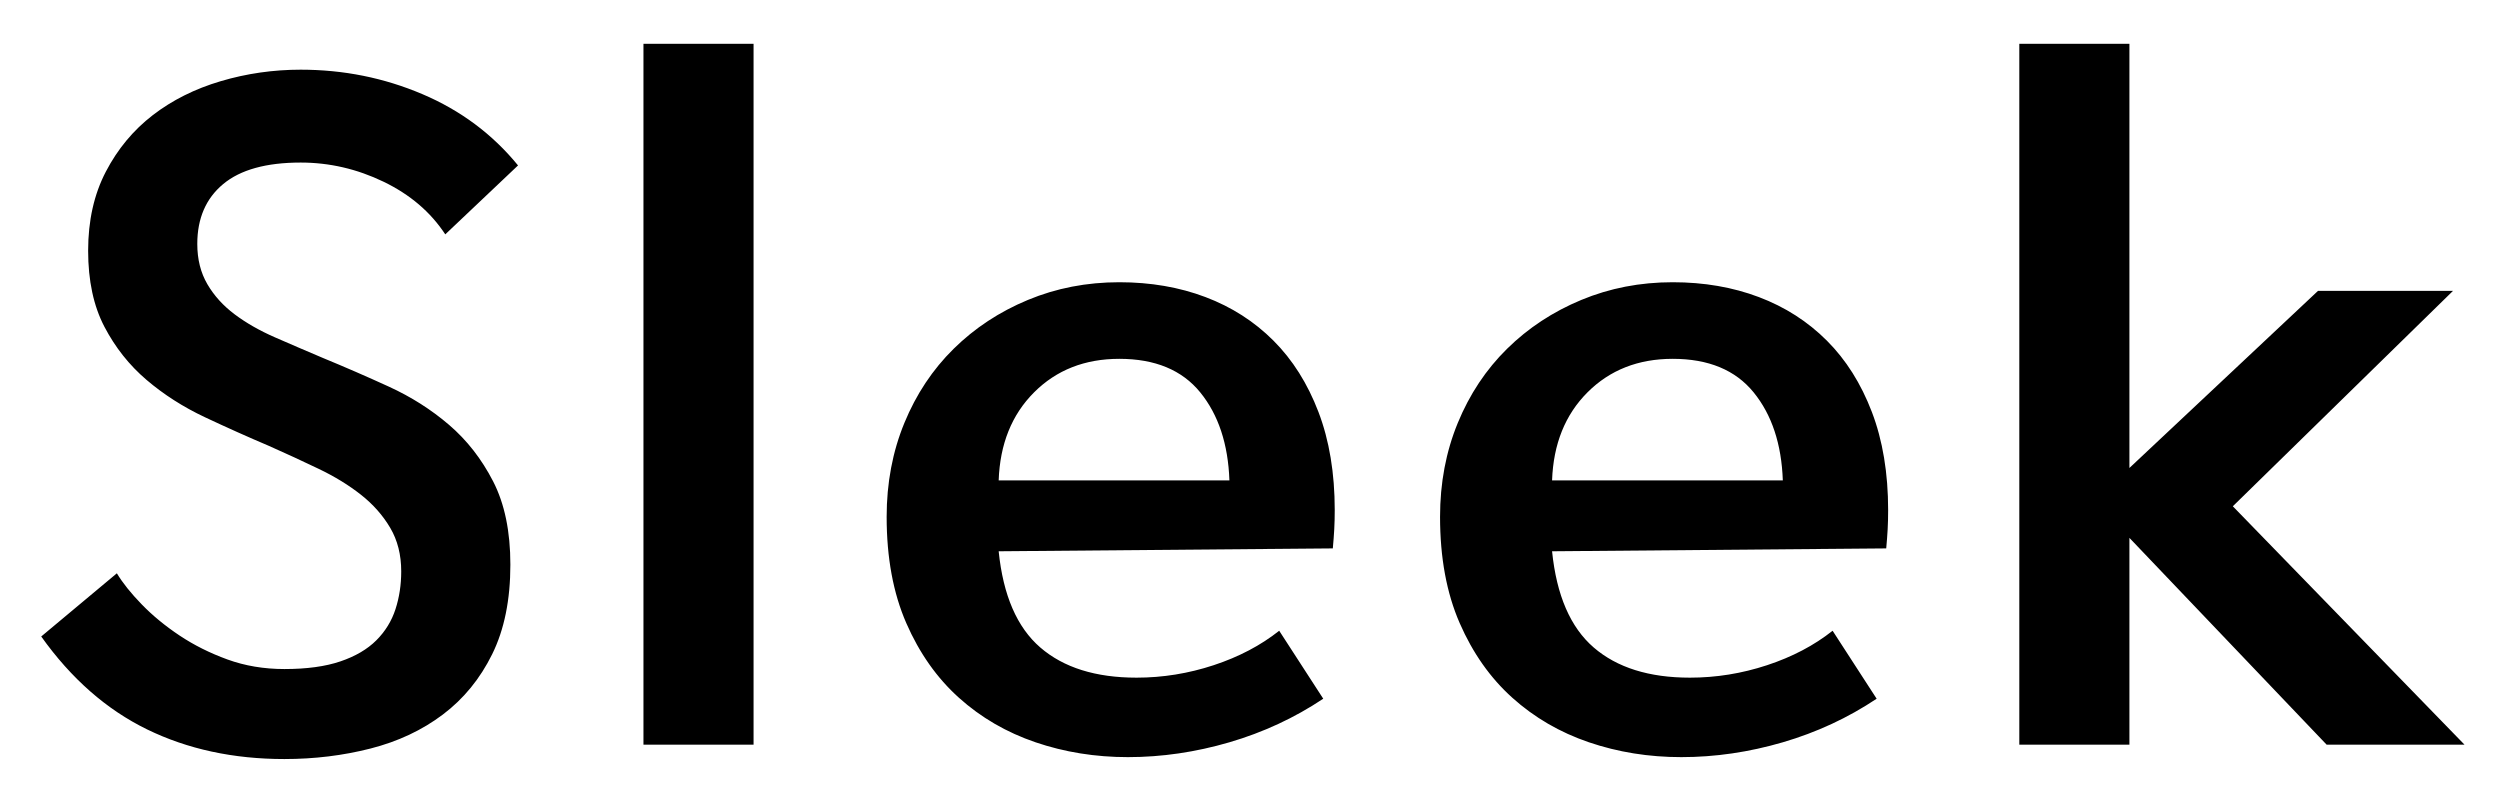
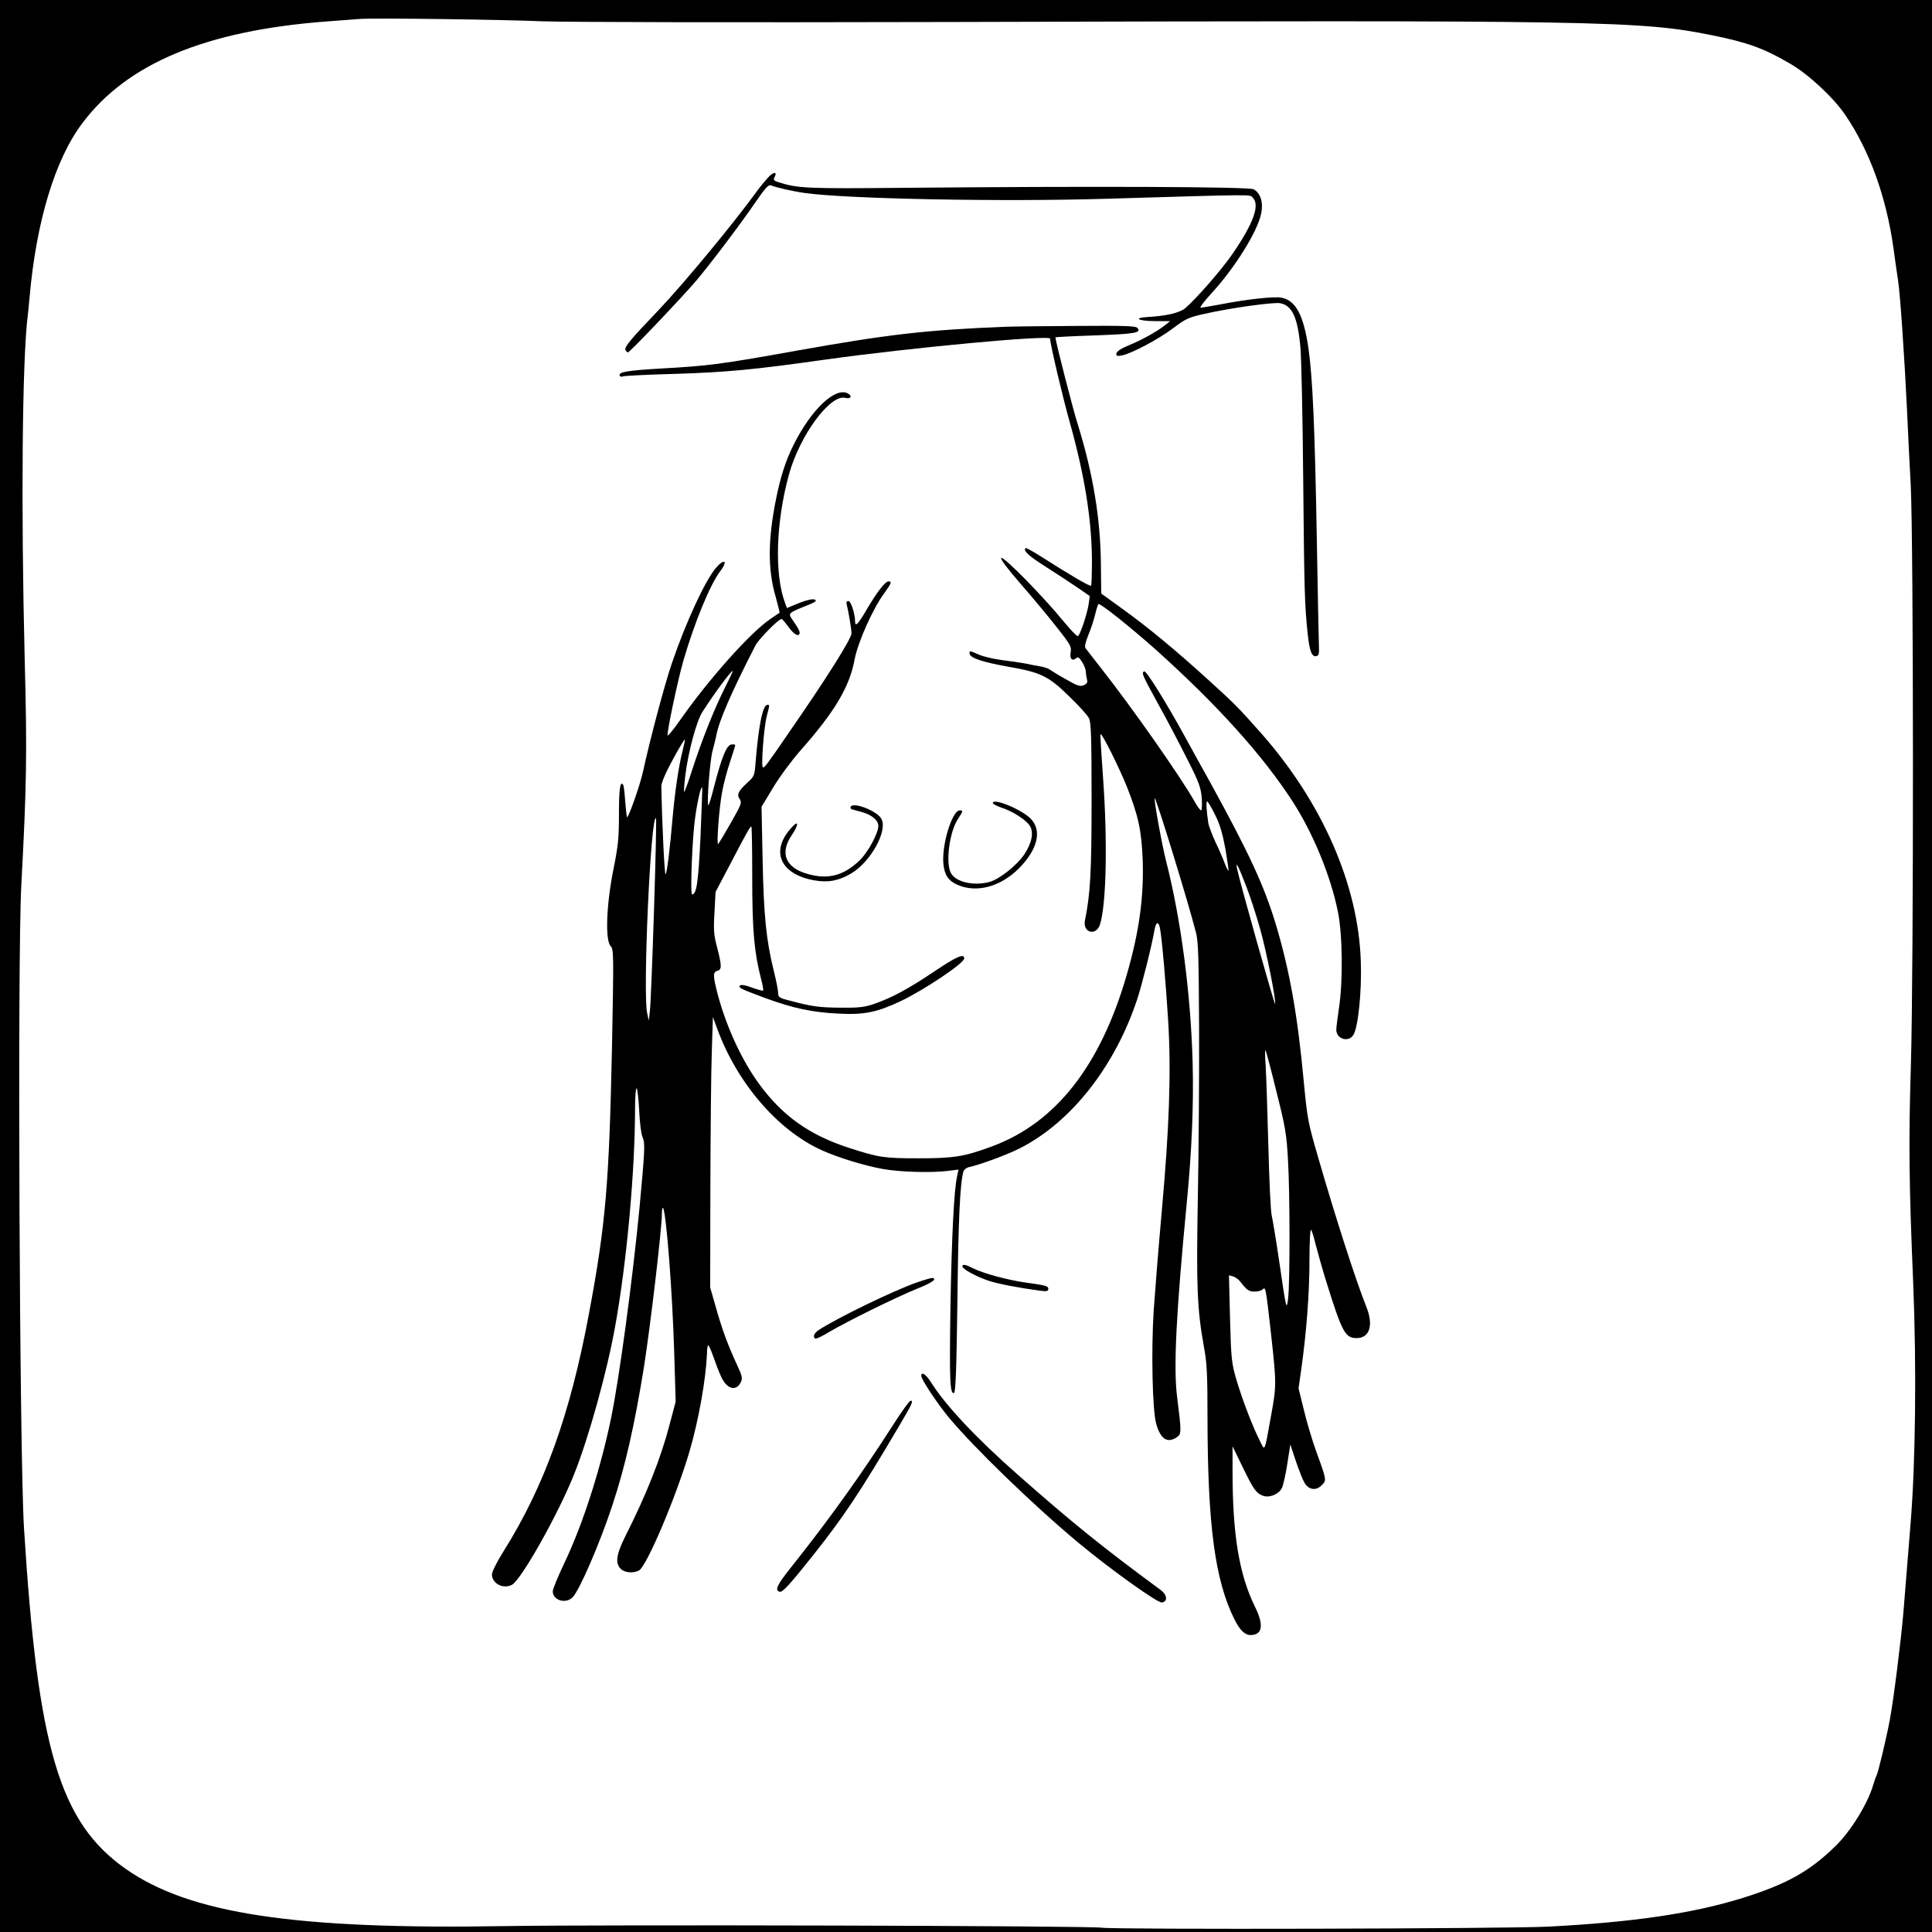
- <svg xmlns="http://www.w3.org/2000/svg" class="logo" viewBox="0 0 47 15" version="1.1">
-   <g id="logo" transform="translate(-113, -89)">
-     <path d="M114.657,93.712 C114.657,93.148 114.768,92.653 114.99,92.227 C115.212,91.801 115.506,91.447 115.872,91.165 C116.238,90.883 116.664,90.67 117.15,90.526 C117.636,90.382 118.137,90.31 118.653,90.31 C119.457,90.31 120.219,90.463 120.939,90.769 C121.659,91.075 122.259,91.522 122.739,92.11 L121.371,93.406 C121.095,92.986 120.708,92.656 120.21,92.416 C119.712,92.176 119.193,92.056 118.653,92.056 C118.005,92.056 117.519,92.191 117.195,92.461 C116.871,92.731 116.709,93.106 116.709,93.586 C116.709,93.874 116.772,94.126 116.898,94.342 C117.024,94.558 117.195,94.747 117.411,94.909 C117.627,95.071 117.879,95.215 118.167,95.341 C118.455,95.467 118.755,95.596 119.067,95.728 C119.475,95.896 119.889,96.076 120.309,96.268 C120.729,96.46 121.107,96.7 121.443,96.988 C121.779,97.276 122.055,97.63 122.271,98.05 C122.487,98.47 122.595,98.992 122.595,99.616 C122.595,100.276 122.481,100.837 122.253,101.299 C122.025,101.761 121.716,102.139 121.326,102.433 C120.936,102.727 120.483,102.94 119.967,103.072 C119.451,103.204 118.911,103.27 118.347,103.27 C117.387,103.27 116.526,103.084 115.764,102.712 C115.002,102.34 114.339,101.758 113.775,100.966 L115.197,99.778 C115.305,99.958 115.461,100.153 115.665,100.363 C115.869,100.573 116.106,100.768 116.376,100.948 C116.646,101.128 116.946,101.278 117.276,101.398 C117.606,101.518 117.963,101.578 118.347,101.578 C118.767,101.578 119.118,101.53 119.4,101.434 C119.682,101.338 119.907,101.206 120.075,101.038 C120.243,100.87 120.363,100.675 120.435,100.453 C120.507,100.231 120.543,99.994 120.543,99.742 C120.543,99.43 120.474,99.157 120.336,98.923 C120.198,98.689 120.015,98.482 119.787,98.302 C119.559,98.122 119.295,97.96 118.995,97.816 C118.695,97.672 118.383,97.528 118.059,97.384 C117.663,97.216 117.261,97.036 116.853,96.844 C116.445,96.652 116.079,96.418 115.755,96.142 C115.431,95.866 115.167,95.533 114.963,95.143 C114.759,94.753 114.657,94.276 114.657,93.712 Z M127.167,89.824 L127.167,103 L125.097,103 L125.097,89.824 L127.167,89.824 Z M131.775,99.364 C131.859,100.192 132.12,100.795 132.558,101.173 C132.996,101.551 133.599,101.74 134.367,101.74 C134.859,101.74 135.342,101.662 135.816,101.506 C136.29,101.35 136.701,101.134 137.049,100.858 L137.877,102.136 C137.337,102.496 136.749,102.769 136.113,102.955 C135.477,103.141 134.841,103.234 134.205,103.234 C133.593,103.234 133.014,103.141 132.468,102.955 C131.922,102.769 131.442,102.49 131.028,102.118 C130.614,101.746 130.284,101.278 130.038,100.714 C129.792,100.15 129.669,99.484 129.669,98.716 C129.669,98.08 129.78,97.492 130.002,96.952 C130.224,96.412 130.533,95.947 130.929,95.557 C131.325,95.167 131.79,94.861 132.324,94.639 C132.858,94.417 133.431,94.306 134.043,94.306 C134.631,94.306 135.171,94.399 135.663,94.585 C136.155,94.771 136.581,95.044 136.941,95.404 C137.301,95.764 137.583,96.211 137.787,96.745 C137.991,97.279 138.093,97.894 138.093,98.59 C138.093,98.722 138.09,98.842 138.084,98.95 C138.078,99.058 138.069,99.178 138.057,99.31 L131.775,99.364 Z M134.043,95.746 C133.395,95.746 132.861,95.956 132.441,96.376 C132.021,96.796 131.799,97.348 131.775,98.032 L136.113,98.032 C136.089,97.348 135.906,96.796 135.564,96.376 C135.222,95.956 134.715,95.746 134.043,95.746 Z M142.179,99.364 C142.263,100.192 142.524,100.795 142.962,101.173 C143.4,101.551 144.003,101.74 144.771,101.74 C145.263,101.74 145.746,101.662 146.22,101.506 C146.694,101.35 147.105,101.134 147.453,100.858 L148.281,102.136 C147.741,102.496 147.153,102.769 146.517,102.955 C145.881,103.141 145.245,103.234 144.609,103.234 C143.997,103.234 143.418,103.141 142.872,102.955 C142.326,102.769 141.846,102.49 141.432,102.118 C141.018,101.746 140.688,101.278 140.442,100.714 C140.196,100.15 140.073,99.484 140.073,98.716 C140.073,98.08 140.184,97.492 140.406,96.952 C140.628,96.412 140.937,95.947 141.333,95.557 C141.729,95.167 142.194,94.861 142.728,94.639 C143.262,94.417 143.835,94.306 144.447,94.306 C145.035,94.306 145.575,94.399 146.067,94.585 C146.559,94.771 146.985,95.044 147.345,95.404 C147.705,95.764 147.987,96.211 148.191,96.745 C148.395,97.279 148.497,97.894 148.497,98.59 C148.497,98.722 148.494,98.842 148.488,98.95 C148.482,99.058 148.473,99.178 148.461,99.31 L142.179,99.364 Z M144.447,95.746 C143.799,95.746 143.265,95.956 142.845,96.376 C142.425,96.796 142.203,97.348 142.179,98.032 L146.517,98.032 C146.493,97.348 146.31,96.796 145.968,96.376 C145.626,95.956 145.119,95.746 144.447,95.746 Z M153.033,89.824 L153.033,97.798 L156.579,94.468 L159.117,94.468 L154.977,98.518 L159.333,103 L156.741,103 L153.033,99.112 L153.033,103 L150.963,103 L150.963,89.824 L153.033,89.824 Z" id="Sleek" />
+ <svg xmlns="http://www.w3.org/2000/svg" version="1.0" width="1080pt" height="1080pt" viewBox="0 0 1080 1080" preserveAspectRatio="xMidYMid meet">
+   <g transform="translate(0,1080) scale(0.1,-0.1)" fill="#000000" stroke="none">
+     <path d="M0 5400 l0 -5400 5400 0 5400 0 0 5400 0 5400 -5400 0 -5400 0 0 -5400z m3030 5281 c128 -5 1040 -7 2260 -4 3672 10 3880 7 4280 -74 195 -39 293 -74 437 -159 105 -61 243 -190 310 -289 135 -200 228 -457 268 -745 8 -63 20 -142 25 -175 12 -75 36 -429 50 -720 5 -121 15 -312 21 -424 16 -312 17 -2707 1 -3246 -13 -423 -11 -652 13 -1220 19 -468 13 -1007 -15 -1345 -15 -182 -29 -358 -40 -495 -13 -154 -56 -497 -76 -600 -21 -111 -66 -298 -74 -310 -3 -5 -12 -30 -19 -54 -30 -103 -125 -258 -211 -341 -145 -142 -272 -212 -516 -289 -280 -87 -610 -136 -1089 -161 -230 -12 -2427 -17 -2495 -6 -64 11 -2793 18 -3333 9 -1179 -20 -1768 69 -2126 321 -368 260 -490 670 -567 1906 -25 414 -37 3172 -15 3590 30 558 33 740 19 1265 -21 847 -14 1675 17 1920 2 17 7 62 10 100 37 424 142 773 295 976 251 335 691 518 1365 569 77 6 160 12 185 14 75 6 790 -3 1020 -13z" />
+     <path d="M4293 9807 c-16 -18 -43 -50 -59 -72 -133 -184 -414 -523 -554 -670 -153 -160 -190 -204 -184 -220 3 -8 10 -15 14 -15 10 0 284 288 377 395 80 94 252 321 342 453 48 70 68 91 80 86 33 -13 119 -33 191 -43 234 -33 1105 -50 1688 -32 846 25 797 25 815 6 41 -41 5 -142 -113 -314 -59 -87 -209 -258 -266 -305 -31 -25 -108 -43 -209 -48 -84 -5 -51 -23 41 -23 l85 0 -25 -20 c-47 -38 -134 -86 -203 -114 -44 -18 -69 -34 -72 -46 -3 -15 2 -17 30 -12 54 10 208 92 289 154 68 51 84 59 175 79 140 32 384 66 421 59 67 -12 98 -79 113 -243 6 -59 13 -393 16 -742 6 -635 8 -699 25 -862 10 -97 23 -131 48 -126 14 3 17 13 15 53 -1 28 -7 300 -12 605 -11 621 -23 891 -46 1059 -27 188 -71 272 -152 287 -41 8 -193 -9 -338 -37 -55 -10 -106 -19 -113 -19 -8 0 19 35 58 78 130 140 259 346 280 448 13 61 -3 114 -42 136 -25 14 -882 18 -1963 8 -534 -5 -585 -3 -692 31 -28 9 -31 13 -23 29 17 32 -6 31 -37 -3z" />
+     <path d="M5615 8973 c-436 -17 -657 -43 -1160 -133 -429 -77 -492 -85 -759 -100 -192 -11 -243 -20 -231 -41 4 -5 11 -7 16 -3 6 3 137 10 292 14 286 9 439 23 842 80 477 67 1255 139 1255 117 0 -28 70 -326 110 -467 82 -294 122 -537 124 -767 0 -78 -2 -144 -5 -147 -6 -6 -118 60 -286 167 -41 26 -78 46 -80 43 -15 -14 16 -43 114 -105 60 -38 139 -90 177 -116 l68 -47 -6 -43 c-9 -59 -49 -178 -61 -181 -5 -2 -41 36 -80 83 -110 135 -336 366 -348 354 -6 -6 33 -58 112 -149 67 -77 158 -186 202 -243 73 -92 80 -106 74 -135 -6 -36 8 -52 30 -34 11 10 18 5 35 -22 11 -18 20 -42 20 -53 0 -11 3 -30 6 -42 5 -17 1 -25 -17 -33 -21 -9 -35 -5 -101 33 -43 24 -83 49 -90 54 -7 6 -29 13 -48 17 -19 3 -57 10 -83 16 -26 5 -87 14 -135 20 -48 6 -106 20 -131 31 -52 23 -51 23 -51 6 0 -24 71 -48 211 -73 187 -32 230 -53 346 -167 52 -50 102 -105 110 -121 12 -24 15 -95 15 -455 0 -410 -7 -528 -37 -676 -14 -69 62 -90 84 -23 36 113 43 475 16 836 -9 123 -15 225 -13 228 8 7 104 -186 147 -293 65 -164 83 -248 89 -418 6 -204 -20 -394 -89 -633 -148 -512 -399 -831 -758 -962 -152 -56 -210 -65 -406 -65 -191 0 -221 4 -385 57 -224 72 -375 179 -506 358 -96 131 -181 314 -230 494 -29 111 -30 132 -4 139 26 7 25 27 -1 130 -19 70 -21 98 -15 196 l6 115 79 150 c93 178 114 216 121 216 3 0 5 -129 5 -288 0 -293 11 -415 50 -567 9 -32 13 -60 11 -62 -3 -3 -30 5 -62 16 -36 14 -61 18 -67 12 -12 -12 3 -19 143 -71 153 -56 260 -79 405 -86 146 -8 217 7 351 70 130 62 354 212 354 238 0 30 -43 11 -165 -71 -146 -98 -236 -147 -336 -182 -54 -19 -84 -23 -189 -22 -122 1 -160 6 -287 40 -57 14 -63 19 -63 42 0 14 -11 70 -25 126 -42 170 -56 310 -62 623 l-6 292 64 106 c35 59 104 152 153 208 190 214 275 356 303 508 17 95 104 289 166 372 40 55 44 66 24 66 -19 0 -65 -60 -122 -157 -46 -80 -65 -100 -65 -68 0 43 -23 115 -37 115 -12 0 -14 -6 -8 -27 9 -36 25 -134 25 -153 0 -30 -139 -251 -356 -564 -120 -175 -129 -186 -139 -186 -12 0 5 224 21 286 17 65 17 64 4 64 -26 0 -49 -113 -66 -318 -6 -79 -8 -83 -45 -116 -52 -48 -62 -68 -44 -93 13 -19 9 -30 -49 -132 -35 -61 -67 -115 -71 -119 -11 -11 5 204 22 293 8 44 28 119 44 166 16 48 29 90 29 94 0 3 -10 5 -22 3 -27 -4 -54 -71 -98 -242 -15 -60 -29 -103 -31 -97 -8 24 10 252 24 303 8 29 17 67 21 85 14 82 86 246 219 505 18 35 129 148 146 148 4 0 21 -20 39 -45 31 -44 62 -59 62 -30 0 8 -14 34 -31 57 -28 40 -29 43 -12 56 10 7 44 22 75 34 32 11 58 25 58 29 0 16 -39 10 -101 -15 l-60 -25 -10 27 c-61 161 -52 454 22 722 61 218 230 447 314 426 32 -8 41 10 14 25 -70 37 -205 -91 -303 -288 -43 -86 -71 -172 -96 -293 -48 -235 -49 -402 -4 -556 13 -48 23 -88 22 -89 -2 -1 -24 -16 -50 -34 -112 -75 -345 -336 -508 -569 -36 -51 -66 -88 -68 -83 -5 16 57 311 89 421 62 212 148 421 205 497 46 60 23 74 -26 16 -61 -75 -165 -299 -244 -530 -42 -123 -123 -429 -162 -608 -15 -71 -82 -261 -89 -253 -2 2 -6 41 -10 87 -3 47 -8 88 -11 93 -17 27 -24 -21 -24 -160 0 -136 -4 -178 -31 -312 -39 -194 -47 -394 -16 -428 18 -19 18 -43 8 -569 -16 -760 -35 -986 -128 -1483 -105 -565 -249 -966 -477 -1330 -37 -59 -66 -116 -66 -131 0 -51 63 -84 112 -58 52 28 259 396 347 617 82 205 185 576 230 829 65 360 111 867 111 1221 0 62 4 111 9 108 4 -3 11 -58 14 -123 3 -68 11 -132 19 -150 15 -35 13 -68 -17 -393 -39 -405 -113 -956 -160 -1182 -59 -284 -159 -595 -261 -807 -35 -74 -64 -144 -64 -156 0 -51 72 -73 111 -34 38 38 154 306 222 514 73 220 125 452 177 775 37 238 100 771 100 856 0 21 3 35 6 32 18 -18 53 -472 63 -813 l8 -270 -33 -125 c-48 -186 -129 -392 -250 -631 -49 -99 -56 -147 -24 -179 22 -22 70 -26 102 -9 43 23 206 408 282 664 52 178 92 404 98 548 0 26 4 47 7 47 3 0 16 -28 28 -62 12 -35 31 -85 43 -111 32 -73 86 -88 112 -32 10 21 6 36 -25 102 -49 106 -82 196 -117 321 l-30 105 1 561 c1 309 4 649 8 756 l6 195 24 -65 c111 -304 339 -569 585 -680 90 -41 244 -88 343 -105 95 -17 273 -22 365 -10 l56 7 -8 -39 c-17 -75 -30 -333 -37 -733 -6 -404 -3 -485 20 -477 9 3 14 133 19 518 5 452 15 661 34 721 3 10 17 21 32 24 60 13 210 68 281 104 288 145 535 459 660 840 28 88 80 295 95 383 8 44 22 48 30 10 11 -53 35 -330 47 -533 16 -281 5 -587 -36 -1044 -19 -210 -39 -464 -46 -565 -14 -224 -7 -554 14 -629 24 -87 63 -112 116 -76 26 19 26 26 0 234 -19 161 -4 465 55 1075 28 288 39 546 33 780 -10 386 -65 803 -147 1126 -24 92 -71 351 -65 357 6 7 184 -569 230 -749 14 -51 16 -140 18 -538 1 -262 -2 -687 -7 -946 -9 -499 -4 -622 34 -834 17 -89 20 -154 20 -401 1 -597 42 -906 151 -1123 30 -60 58 -87 90 -87 66 0 75 56 25 157 -89 180 -126 404 -126 757 l0 141 56 -115 c60 -124 76 -147 113 -161 35 -14 88 7 106 41 8 15 22 77 31 136 l17 109 32 -96 c18 -53 40 -107 49 -121 24 -37 63 -42 94 -11 28 28 29 27 -28 183 -23 63 -55 170 -71 237 l-30 122 16 112 c29 210 45 423 45 603 0 105 4 176 9 171 5 -6 16 -41 25 -80 10 -38 35 -128 57 -200 91 -292 108 -325 172 -325 73 0 96 71 56 172 -59 147 -172 498 -269 833 -58 199 -62 221 -81 420 -35 381 -80 631 -158 891 -65 214 -149 396 -369 796 -44 78 -105 190 -137 248 -108 197 -217 371 -228 367 -18 -7 -14 -16 82 -191 49 -88 121 -226 161 -306 64 -126 73 -154 78 -212 2 -38 1 -68 -4 -68 -5 0 -22 23 -37 51 -77 136 -347 522 -526 749 -41 52 -78 100 -83 107 -6 7 0 33 15 71 14 32 30 83 38 113 7 30 15 57 19 62 7 9 179 -128 327 -260 340 -306 592 -586 758 -842 115 -178 214 -418 254 -618 26 -126 29 -387 6 -537 -8 -55 -15 -109 -15 -122 0 -52 67 -73 95 -30 27 41 48 243 42 411 -13 427 -215 888 -556 1275 -129 145 -142 159 -286 290 -192 175 -348 304 -490 406 l-119 86 -2 166 c-2 251 -44 506 -129 779 -28 88 -125 467 -125 487 0 2 98 7 218 11 223 8 263 14 241 41 -9 12 -66 14 -343 12 -182 -1 -362 -3 -401 -5z m-1569 -2030 c-58 -117 -128 -294 -183 -466 -19 -60 -37 -106 -39 -104 -2 2 1 43 7 92 16 132 63 306 96 356 68 106 159 229 170 229 1 0 -21 -48 -51 -107z m-230 -339 c-22 -84 -43 -229 -56 -374 -15 -177 -31 -303 -39 -318 -6 -11 -20 276 -24 493 0 19 23 74 63 147 35 65 66 116 68 114 2 -2 -4 -30 -12 -62z m100 -479 c-12 -255 -22 -325 -47 -325 -12 0 1 322 17 430 13 94 32 175 39 168 2 -1 -3 -124 -9 -273z m2876 121 c27 -53 42 -105 58 -191 11 -65 19 -119 17 -122 -2 -2 -12 18 -22 44 -10 27 -33 80 -52 119 -18 40 -35 85 -38 100 -11 73 -14 124 -7 124 4 0 24 -33 44 -74z m-3136 -533 c-9 -279 -19 -533 -23 -563 l-6 -55 -9 40 c-26 109 20 1120 49 1091 3 -3 -2 -233 -11 -513z m3314 123 c22 -57 55 -160 74 -228 35 -123 90 -400 84 -420 -3 -9 -199 686 -213 757 -10 50 11 7 55 -109z m165 -1137 c51 -201 57 -240 65 -384 11 -183 11 -681 1 -770 -9 -77 -11 -66 -51 210 -17 116 -36 228 -41 250 -6 22 -14 200 -19 395 -5 195 -12 396 -15 445 -4 50 -4 87 -1 84 3 -3 31 -106 61 -230z m-203 -1062 c39 -50 49 -57 81 -57 18 0 38 5 45 12 17 17 18 10 47 -247 31 -282 31 -289 0 -461 -38 -210 -33 -197 -62 -139 -39 76 -99 232 -131 341 -27 93 -30 113 -36 342 l-6 243 22 -6 c13 -4 31 -16 40 -28z" />
+     <path d="M5550 6311 c0 -5 22 -17 49 -26 62 -20 135 -67 157 -100 24 -37 13 -96 -30 -161 -41 -61 -138 -138 -194 -154 -89 -24 -191 -1 -217 51 -30 57 -7 230 40 301 29 44 30 48 10 48 -43 0 -103 -198 -91 -302 7 -61 27 -91 78 -114 106 -47 240 -12 343 91 105 105 131 211 68 277 -47 51 -213 120 -213 89z" />
+     <path d="M4756 6291 c-4 -6 -1 -13 6 -15 7 -2 32 -9 54 -15 56 -15 94 -46 94 -78 0 -40 -57 -146 -103 -191 -91 -88 -180 -111 -297 -76 -120 35 -151 116 -85 214 41 61 41 89 1 45 -122 -131 -66 -262 125 -296 78 -14 136 -3 205 37 113 66 211 246 169 310 -28 43 -153 91 -169 65z" />
+     <path d="M5380 3720 c0 -14 77 -56 145 -79 55 -18 163 -39 288 -56 38 -5 47 -3 47 9 0 17 -8 20 -130 37 -99 14 -235 51 -290 79 -43 22 -60 25 -60 10z" />
+     <path d="M5125 3631 c-131 -46 -445 -198 -550 -267 -24 -16 -33 -38 -17 -47 4 -3 41 15 82 40 101 59 362 188 484 238 87 35 116 55 89 61 -4 2 -44 -10 -88 -25z" />
+     <path d="M5150 3109 c0 -20 88 -153 155 -234 141 -169 468 -486 722 -698 179 -149 443 -338 468 -335 34 5 30 43 -7 70 -326 240 -492 374 -797 643 -232 204 -404 387 -486 517 -28 45 -55 63 -55 37z" />
+     <path d="M4992 2834 c-172 -269 -357 -528 -561 -784 -87 -109 -102 -138 -73 -148 16 -5 56 39 185 201 173 218 260 348 478 717 79 134 87 150 69 150 -6 0 -50 -61 -98 -136z" />
  </g>
</svg>
